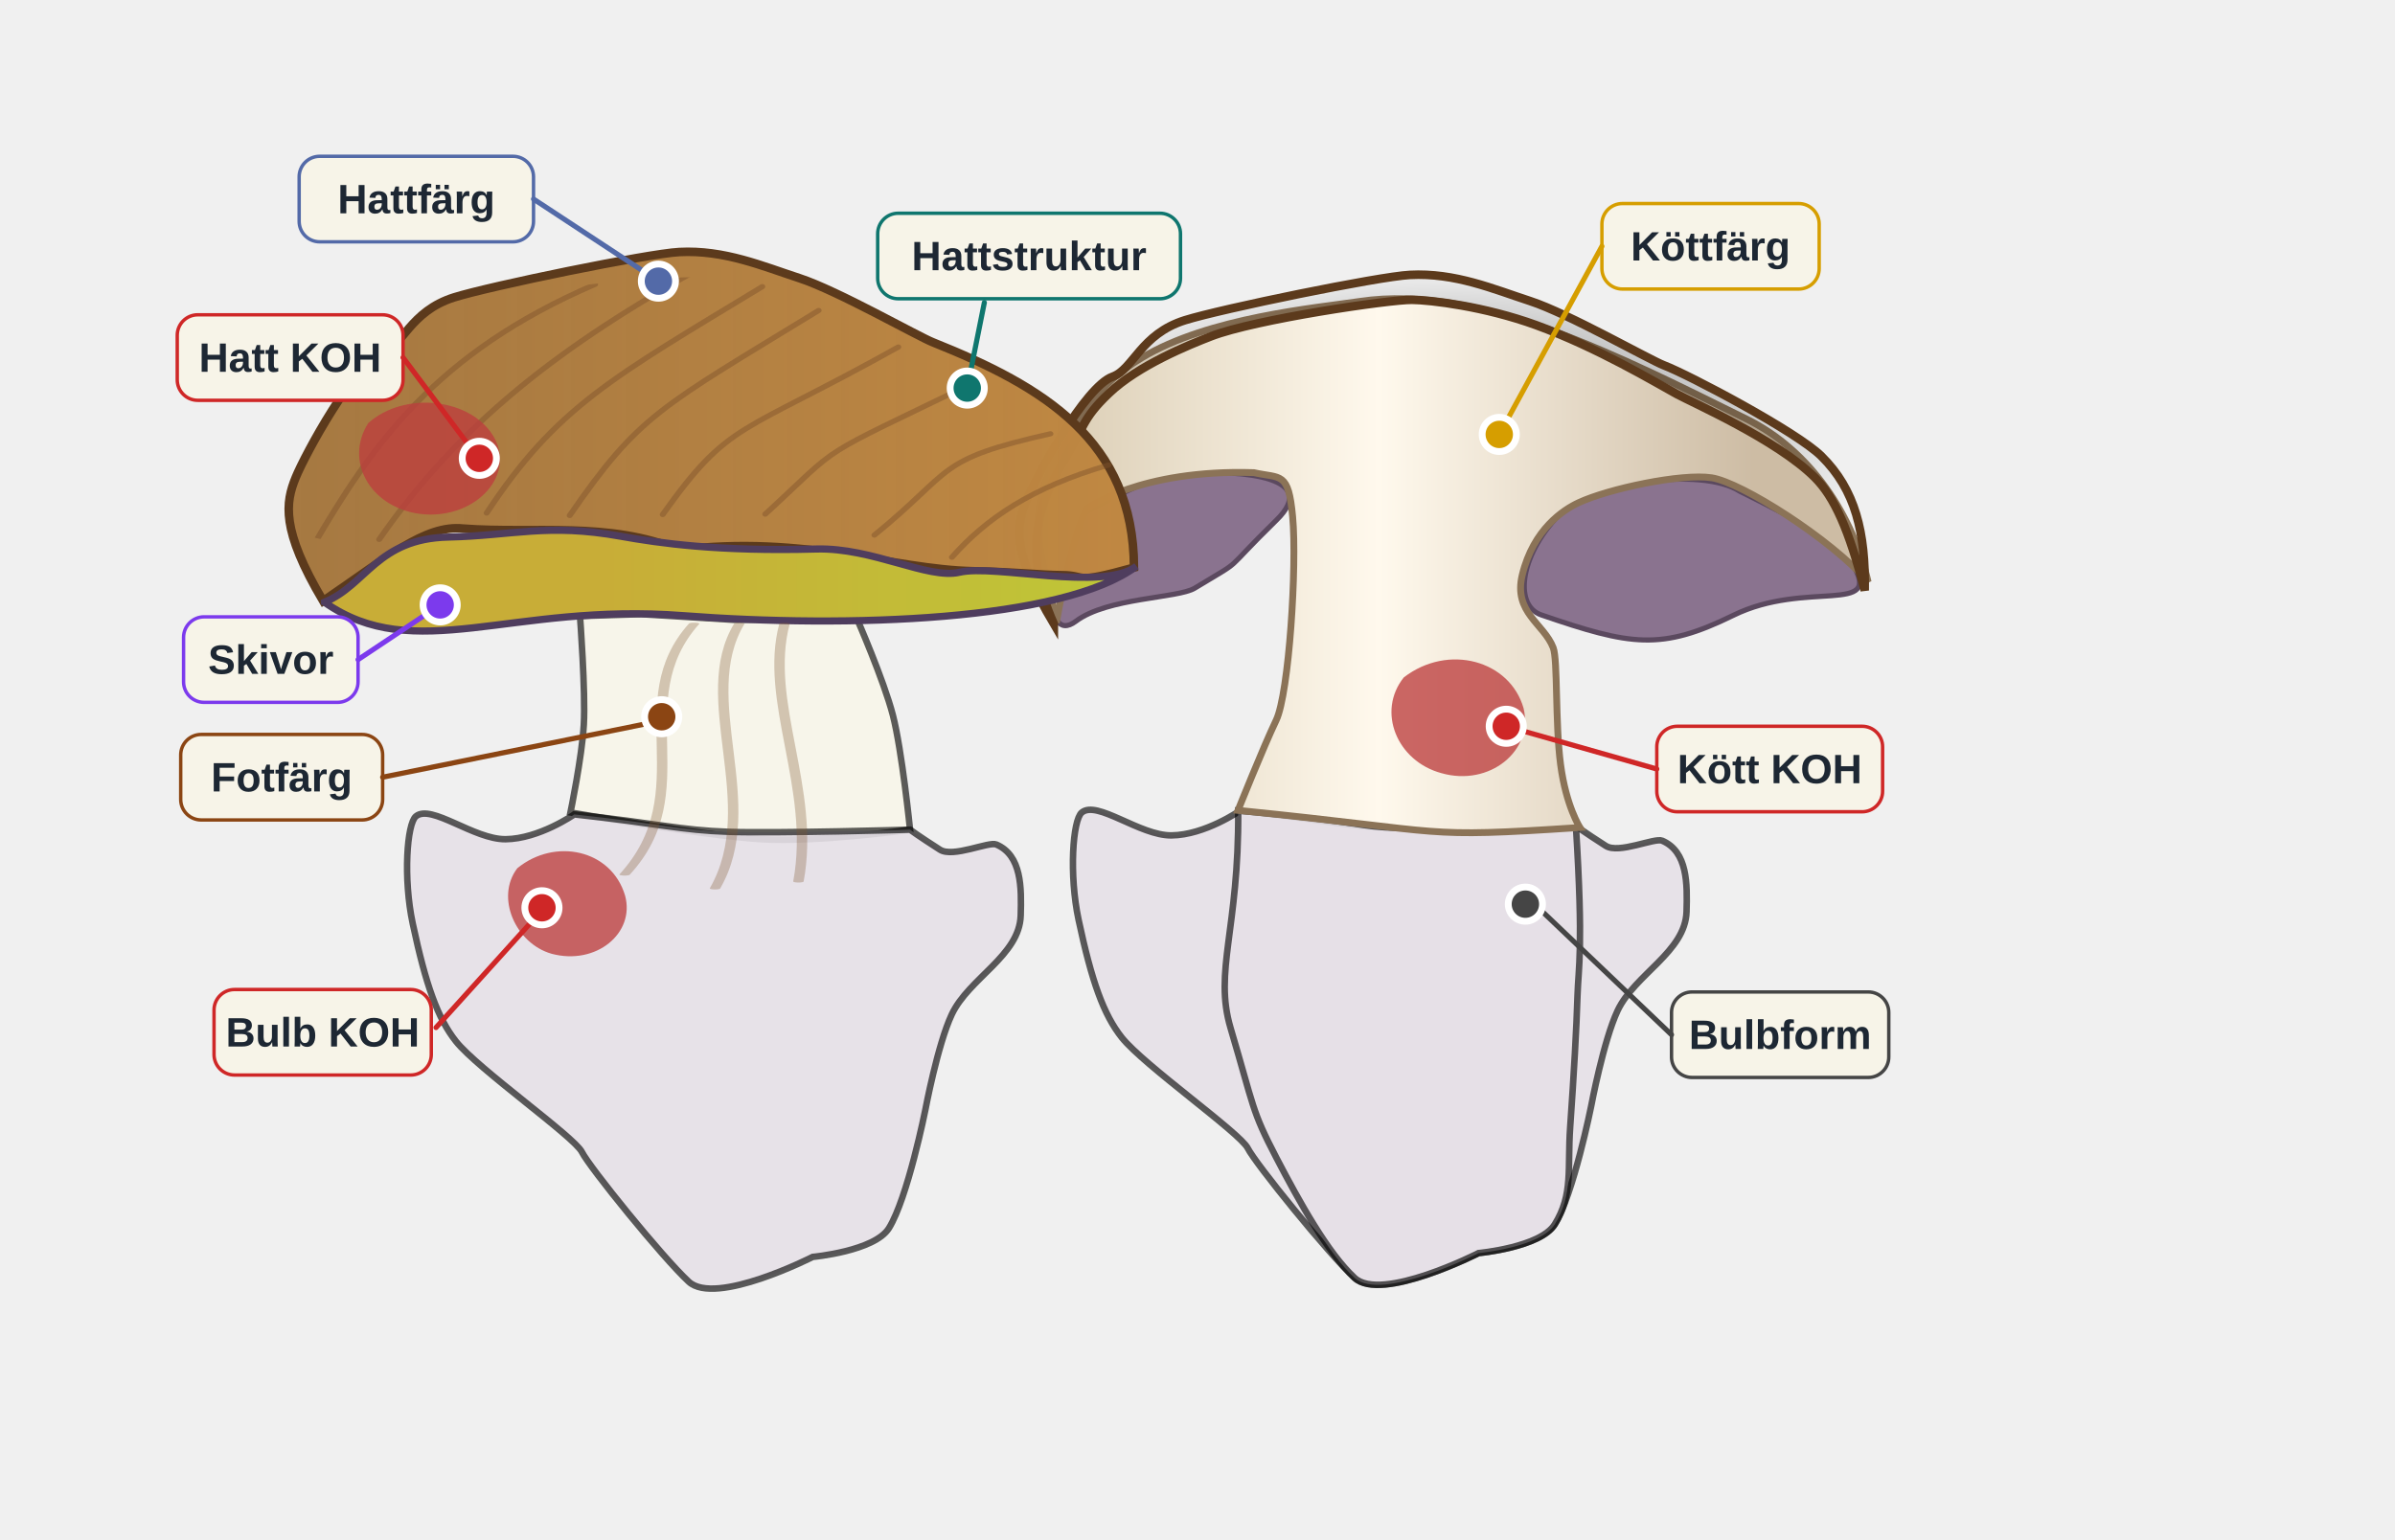
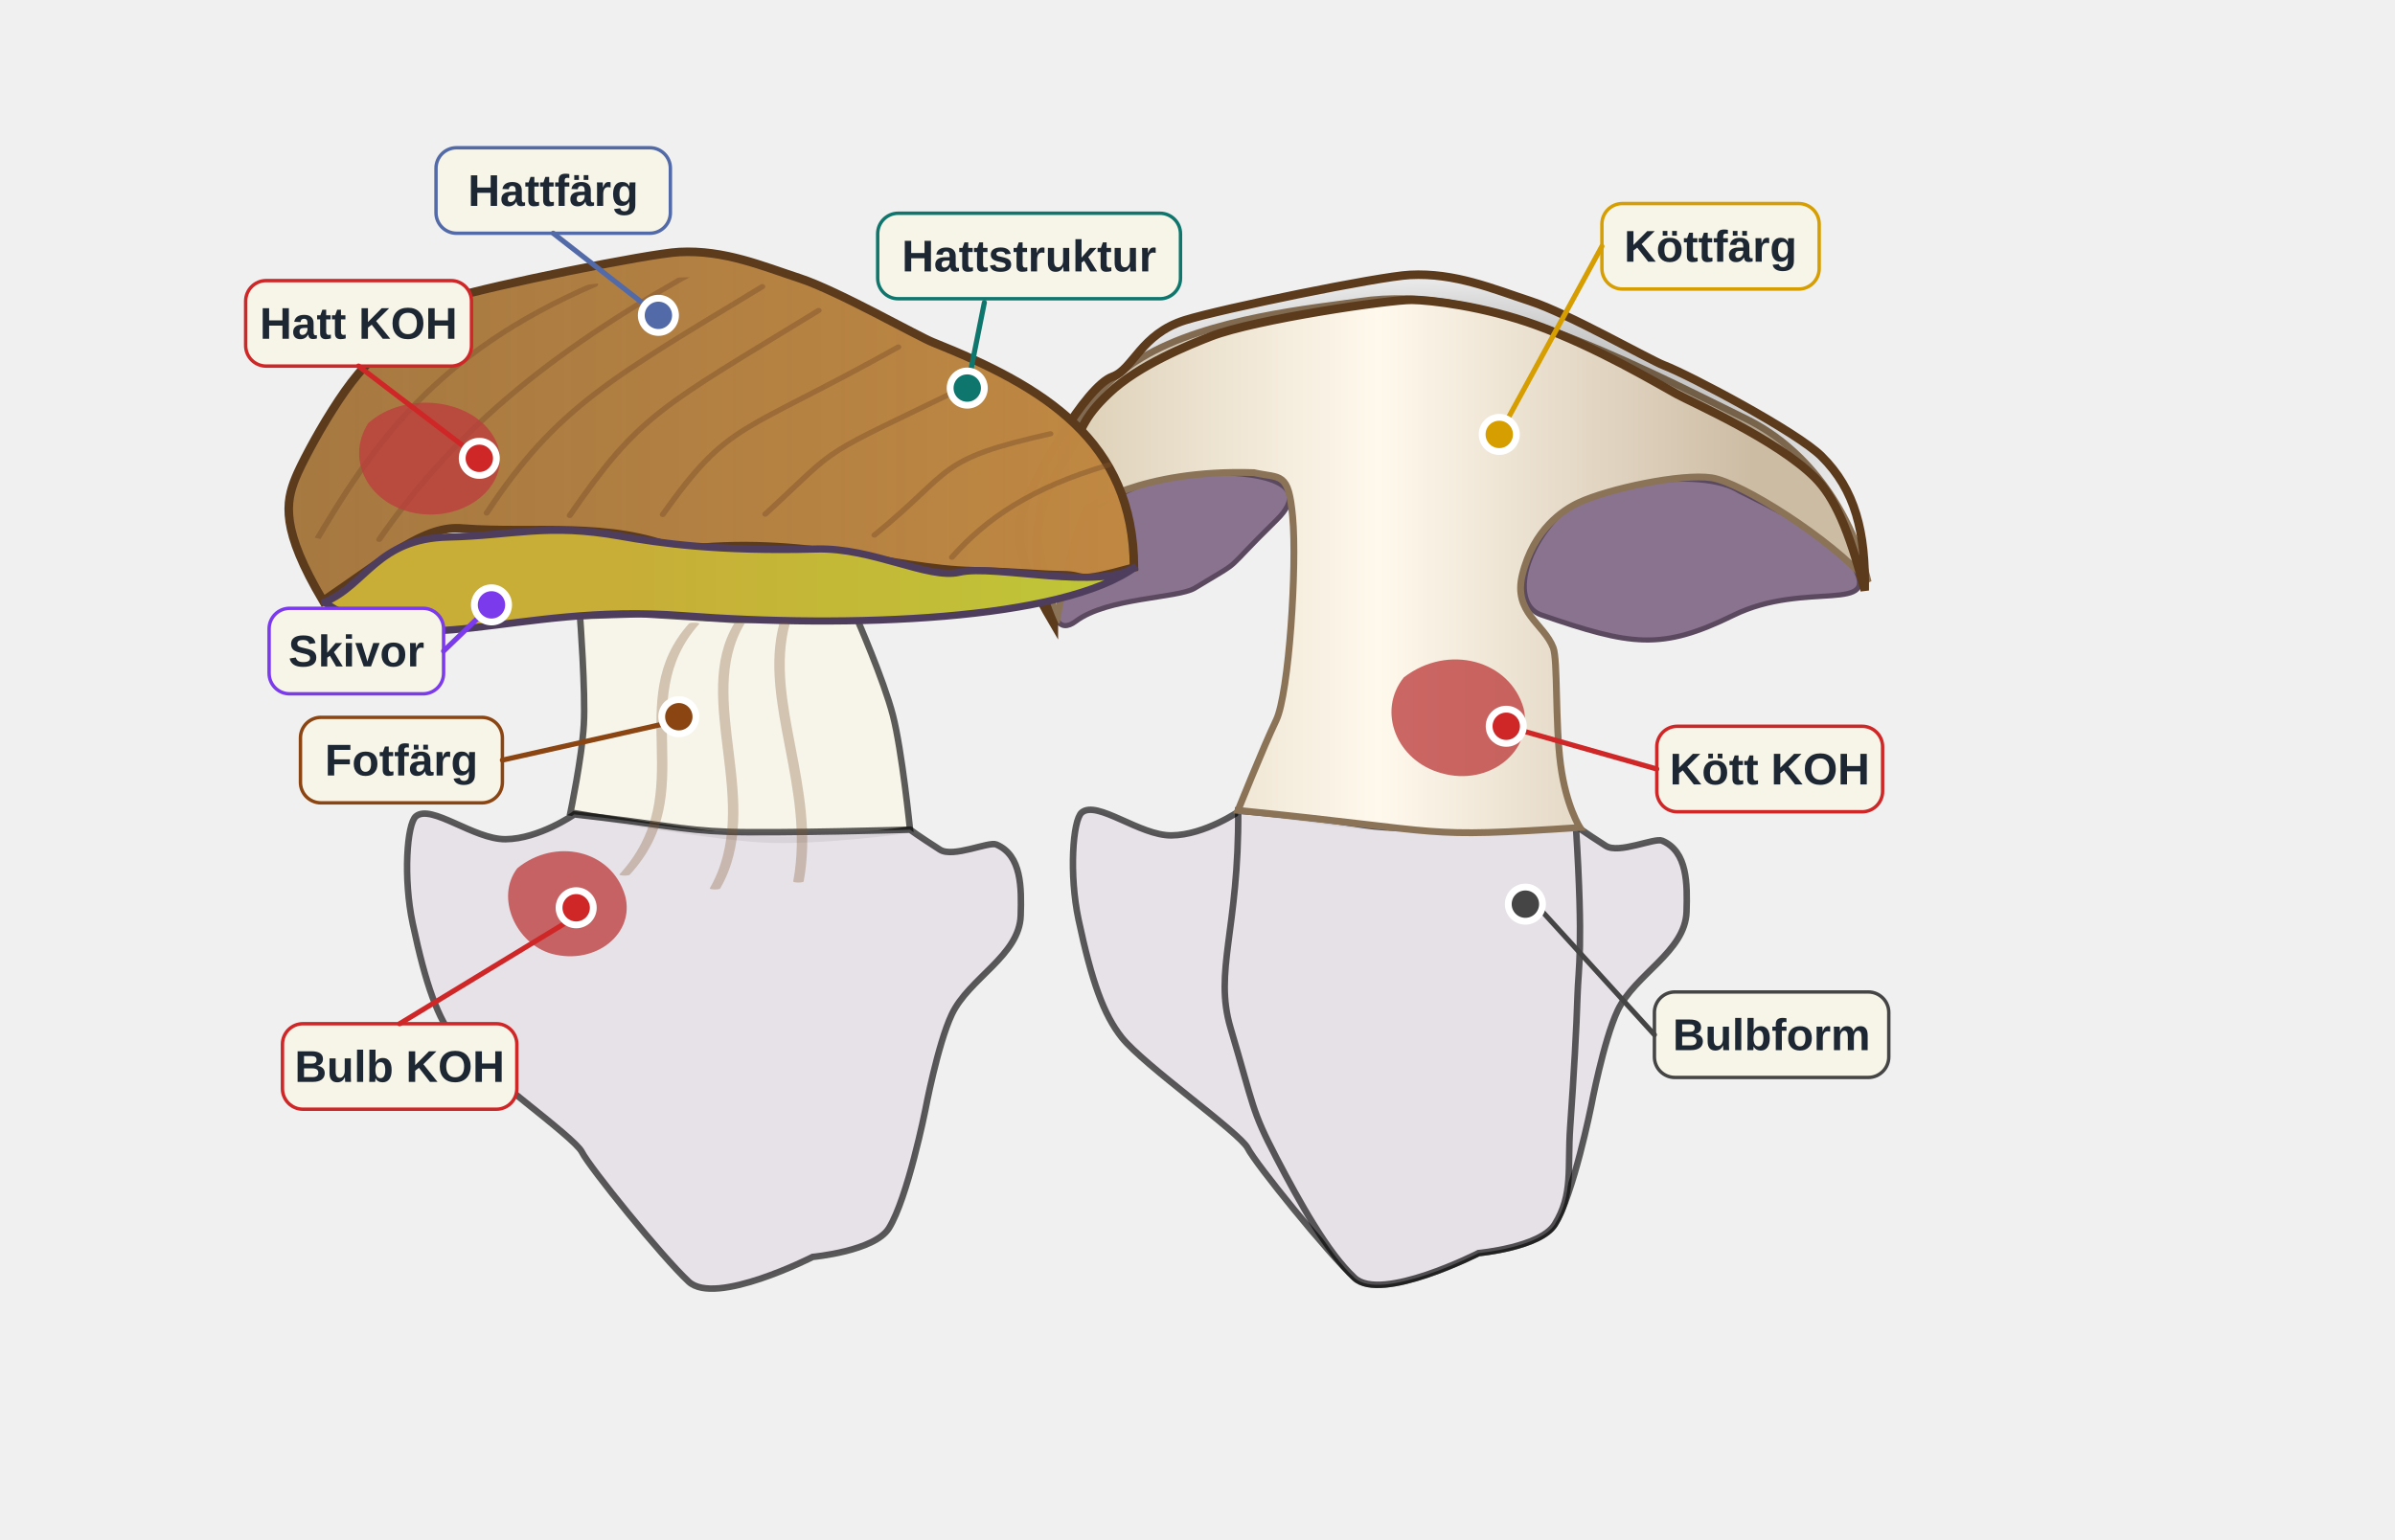
<svg xmlns="http://www.w3.org/2000/svg" xmlns:xlink="http://www.w3.org/1999/xlink" viewBox="0 0 1400 900" width="1400" height="900" version="1.1" id="svg55" xml:space="preserve">
  <defs id="defs14">
    <linearGradient id="linearGradient67">
      <stop style="stop-color:#a17136;stop-opacity:0.938;" offset="0" id="stop67" />
      <stop style="stop-color:#c08842;stop-opacity:1;" offset="1" id="stop68" />
    </linearGradient>
    <linearGradient id="linearGradient64">
      <stop style="stop-color:#000000;stop-opacity:0.73;" offset="0" id="stop64" />
      <stop style="stop-color:#000000;stop-opacity:0;" offset="1" id="stop65" />
    </linearGradient>
    <linearGradient id="linearGradient55">
      <stop style="stop-color:#c8ad37;stop-opacity:1;" offset="0.338" id="stop55" />
      <stop style="stop-color:#bec837;stop-opacity:1;" offset="1" id="stop56" />
    </linearGradient>
    <radialGradient id="capGradient" cx="48%" cy="28%" r="72%">
      <stop offset="0" stop-color="#f3d77c" id="stop1" style="stop-color:#f3d77c;stop-opacity:0;" />
      <stop offset="0.433" stop-color="#d8a43f" id="stop2" />
      <stop offset="100%" stop-color="#9a6326" id="stop3" />
    </radialGradient>
    <linearGradient id="stipeGradient" x1="0%" x2="100%">
      <stop offset="0%" stop-color="#b98f63" id="stop4" />
      <stop offset="25%" stop-color="#ead8b8" id="stop5" />
      <stop offset="55%" stop-color="#f6ead4" id="stop6" />
      <stop offset="82%" stop-color="#d7b58a" id="stop7" />
      <stop offset="100%" stop-color="#9f714f" id="stop8" />
    </linearGradient>
    <linearGradient id="fleshGradient" x1="1023.247" x2="1524.282" gradientTransform="matrix(0.7947127,0,0,1.258316,-187.3606,-4.460966)" y1="142.551" y2="142.551" gradientUnits="userSpaceOnUse">
      <stop offset="0%" stop-color="#ddd0b8" id="stop9" />
      <stop offset="45%" stop-color="#fff9ed" id="stop10" />
      <stop offset="100%" stop-color="#cdbca4" id="stop11" />
    </linearGradient>
    <linearGradient id="gillGradient" x1="51.338" y1="760.224" x2="51.338" y2="917.525" gradientTransform="matrix(3.092222,0,0,0.3560991,-37.36537,0.8241328)" gradientUnits="userSpaceOnUse">
      <stop offset="0%" stop-color="#7c6493" id="stop12" />
      <stop offset="100%" stop-color="#584268" id="stop13" />
    </linearGradient>
    <filter id="softSpot" x="-40%" y="-40%" width="180%" height="180%">
      <feGaussianBlur stdDeviation="5" id="feGaussianBlur13" />
    </filter>
    <clipPath id="capClip">
      <path d="M120 270 C165 105 520 85 610 270 C555 322 175 327 120 270 Z" id="path13" />
    </clipPath>
    <clipPath id="sectionCapClip">
      <path d="M790 270 C845 120 1160 105 1235 275 C1168 325 860 327 790 270 Z" id="path14" />
    </clipPath>
    <style id="style14">
      .label { font: 600 24px Arial, sans-serif; fill:#1d2733; }
      .title { font: 700 38px Arial, sans-serif; fill:#17202a; }
      .subtitle { font: 24px Arial, sans-serif; fill:#667085; }
      .leader { fill:none; stroke-width:3; stroke-linecap:round; }
      .hotspot { cursor:pointer; }
      .box { fill:#fff; stroke-width:2; rx:12; ry:12; }
      .fibre { fill:none; stroke:#7d522b; stroke-width:3; stroke-linecap:round; opacity:.55; }
      .gill-line { fill:none; stroke:#d1bfdc; stroke-width:2; opacity:.85; }
      .section-line { fill:none; stroke:#c7b497; stroke-width:2; opacity:.6; }
    </style>
    <linearGradient xlink:href="#linearGradient55" id="linearGradient56" x1="121.534" y1="299.526" x2="607.64" y2="299.526" gradientUnits="userSpaceOnUse" gradientTransform="translate(66.9145,78.06691)" />
    <radialGradient xlink:href="#linearGradient64" id="radialGradient65" cx="841.873" cy="259.86" fx="841.873" fy="259.86" r="249.566" gradientTransform="matrix(1,0,0,0.4166365,0,151.5926)" gradientUnits="userSpaceOnUse" />
    <linearGradient xlink:href="#linearGradient67" id="linearGradient68" x1="165.17" y1="247.622" x2="664.275" y2="247.622" gradientUnits="userSpaceOnUse" />
  </defs>
  <g id="mushroom-interior" transform="translate(1.115242,2.230483)" style="display:inline">
    <path d="m 631.87,298.227 c -21.802,22.958 -24.003,77.786 -4.106,62.814 18.504,-13.924 59.568,-13.332 69.496,-19.349 30.992,-18.782 14.071,-6.814 47.755,-39.773 25.274,-24.73 -16.897,-29.483 -54.342,-27.496 -17.371,-0.243 -58.803,23.805 -58.803,23.805 z" fill="#8a738f" stroke="#5b495f" stroke-width="3" id="Gill_L" style="display:inline;fill:#8a738f;fill-opacity:1" />
    <path d="m 1081.978,328.108 c 17.573,29.438 -27.561,8.69 -69.841,29.442 -42.279,20.752 -59.86,17.783 -112.352,-0.245 -16.605,-5.703 -12.281,-36.871 12.876,-60.894 16.596,-15.848 80.75,-26.044 103.31,-11.337 0,0 26.03,12.765 43.231,22.564 16.244,9.254 22.777,20.469 22.777,20.469 z" fill="#8a738f" stroke="#5b495f" stroke-width="3" id="Gill_R" style="display:inline" />
    <path style="display:inline;fill:#e6e0e7;fill-opacity:0.9;stroke:#000000;stroke-width:3.8;stroke-dasharray:none;stroke-opacity:0.627" d="m 724.907,473.978 c 49.233,5.268 61.911,9.237 90.328,10.189 28.745,0.963 105.954,-1.267 105.954,-1.267 0,0 4.921,3.665 17.472,11.697 7.619,4.876 28.571,-4.906 32.96,-3.027 14.916,6.383 14.732,25.299 14.252,41.516 -0.695,23.511 -30.327,36.616 -40.324,57.907 -8.209,17.483 -15.438,55.848 -15.438,55.848 0,0 -10.346,51.52 -21.269,69.076 -8.381,13.47 -44.531,16.798 -44.531,16.798 0,0 -56.877,28.996 -72.491,14.498 -15.613,-14.498 -57.993,-66.915 -62.454,-75.836 -4.461,-8.922 -60.79,-48.554 -73.606,-64.684 -10.631,-13.38 -17.568,-32.697 -25.28,-68.882 -5.632,-26.422 -3.406,-58.349 1.86,-62.716 8.949,-7.422 33.848,13.553 52.416,13.383 19.555,-0.179 40.149,-14.498 40.149,-14.498 z" id="Bulb_kantad" transform="translate(-1.115242,-2.230483)" />
    <path style="display:none;fill:#e6e0e7;fill-opacity:0.9;stroke:#000000;stroke-width:3.8;stroke-dasharray:none;stroke-opacity:0.627" d="m 722.677,473.978 c 67.539,6.059 81.985,10.352 98.135,11.305 28.711,1.693 51.286,0.306 100.378,-2.383 18.98,49.727 30.433,50.421 29.936,79.096 -0.335,19.311 -13.222,56.77 -21.014,84.844 -6.443,23.214 -10.346,51.52 -21.269,69.076 -8.381,13.47 -44.531,16.798 -44.531,16.798 0,0 -56.877,28.996 -72.491,14.498 -15.613,-14.498 -57.993,-66.915 -62.454,-75.836 -4.461,-8.922 -15.533,-18.903 -45.725,-60.223 -27.431,-37.541 -3.97,-125.39 39.033,-137.175 z" id="path58" transform="translate(-1.115242,-2.230483)" />
    <path style="display:inline;fill:#e6e0e7;fill-opacity:0.9;stroke:#000000;stroke-width:3.8;stroke-dasharray:none;stroke-opacity:0.627" d="m 723.792,473.978 c 79.807,7.174 66.371,9.237 94.789,10.189 28.745,0.963 53.517,1.422 102.609,-1.267 4.482,72.032 1.437,82.763 0.939,99.171 -0.585,19.305 -2.069,45.617 -4.285,77.037 -1.695,24.032 1.922,39.253 -9.001,56.808 -8.381,13.47 -44.531,16.798 -44.531,16.798 0,0 -56.877,28.996 -72.491,14.498 -15.613,-14.498 -32.159,-44.232 -45.725,-70.26 -14.628,-28.066 -12.867,-28.986 -26.766,-75.836 -9.93,-33.474 4.952,-57.36 4.461,-127.138 z" id="Bulb_saknas" transform="translate(-1.115242,-2.230483)" />
    <path id="section-flesh" class="hotspot" d="m 616.372,361.911 c -4.35,-27.076 -21.646,-60.393 0.175,-95.762 15.9,-25.772 22.103,-42.567 49.673,-59.128 39.468,-23.707 101.713,-29.143 127.668,-33.025 70.248,-10.507 153.472,33.152 225.764,68.712 38.133,18.758 62.476,57.102 71.248,95.323 -21.703,-25.114 -74.052,-58.218 -91.484,-60.892 -17.432,-2.674 -60.248,6.365 -77.82,14.595 -8.685,4.05 -26.339,15.351 -32.876,42.232 -5.351,22 12.699,28.425 18.103,42.578 2.717,7.115 1.072,43.676 4.31,68.295 3.203,24.35 11.303,36.798 11.303,36.798 -95.827,6.304 -72.013,2.808 -199.87,-10.037 0,0 14.81,-37.032 22.305,-52.677 7.495,-15.644 12.27,-90.305 9.629,-118.977 -2.465,-26.768 -6.804,-22.249 -22.682,-25.809 -66.612,-2.106 -97.631,20.942 -97.631,20.942 0,0 -8.082,11.803 -17.814,66.833 z" fill="url(#fleshGradient)" stroke="#8b7357" stroke-width="4" style="display:inline;fill:url(#fleshGradient)" />
    <path id="cap_R" d="m 614.907,362.565 c -24.739,-41.823 -22.02,-57.57 -16.016,-72.241 5.619,-13.731 34.266,-66.572 50.376,-72.298 12.049,-4.283 16.356,-24.904 42.278,-33.009 21.278,-6.653 112.849,-25.521 131.499,-26.5 26.463,-1.389 48.835,8.292 70.324,15.304 22.295,7.275 69.768,34.348 78.156,37.554 14.71,5.622 77.478,38.781 91.982,53.062 20.012,19.704 25.96,44.853 25.396,78.594 -9.168,-35.538 -17.737,-54.653 -29.182,-66.083 -22.08,-22.05 -71.804,-43.885 -80.783,-48.802 -11.649,-6.379 -46.589,-27.354 -82.072,-40.253 -30.396,-11.049 -61.783,-14.688 -72.595,-14.826 -12.851,-0.164 -91.785,11.406 -117.468,21.366 -12.688,4.92 -42.497,16.885 -59.72,33.33 -16.027,15.302 -14.084,19.467 -27.241,41.159 -11.655,19.216 -24.723,49.504 -4.935,93.642 z" fill="url(#capGradient)" stroke="#5c3a1c" stroke-width="5" style="display:inline;fill:url(#radialGradient65);fill-opacity:0.73" />
  </g>
  <g id="mushroom-exterior">
    <g id="cap" class="hotspot">
      <path id="cap_L" d="m 187.77,349.182 c -24.739,-41.823 -22.02,-57.57 -16.016,-72.241 5.619,-13.731 34.266,-66.572 50.376,-72.298 12.049,-4.283 16.356,-24.904 42.278,-33.009 21.278,-6.653 112.849,-25.521 131.499,-26.5 26.463,-1.389 48.835,8.292 70.324,15.304 22.295,7.275 69.768,34.348 78.156,37.554 64.593,25.841 117.124,57.44 117.378,131.655 -36.902,10.261 -26.614,4.554 -41.935,4.446 -13.281,-0.093 -24.285,-1.704 -51.96,-2.334 -48.34,-1.102 -97.379,-21.325 -172.219,-12.418 -40.861,-16.815 -84.016,-9.384 -125.995,-12.5 -22.346,-2.394 -44.798,17.162 -81.886,42.341 z" fill="url(#capGradient)" stroke="#5c3a1c" stroke-width="5" style="display:inline;fill:url(#linearGradient68)" transform="translate(1.115242,2.230483)" />
      <g id="cap-texture-fibrillose" clip-path="url(#capClip)" opacity="0.85" style="display:inline" transform="matrix(1.16424,0,0,1,-5.369584,23.42007)">
        <path d="m 161.379,296.729 c 30,-60 62.01,-113.885 142.01,-153.885" class="fibre" id="path15" />
        <path d="M 195,292 C 235,225 285,178.922 360,130.922" class="fibre" id="path16" />
        <path d="m 248.948,276.58 c 35,-62 63.389,-79.39 138.389,-132.39" class="fibre" id="path17" />
        <path d="m 290.653,278.004 c 35,-59 44.978,-62.892 124.978,-119.892" class="fibre" id="path18" />
        <path d="m 337.359,277.428 c 33.832,-55.309 38.273,-45.933 118.273,-97.933" class="fibre" id="path19" />
        <path d="m 388.854,277.197 c 40.537,-43.387 21.778,-30.126 106.778,-78.126" class="fibre" id="path20" />
        <path d="m 443.643,289.465 c 40.537,-38.387 30.104,-44.007 88.367,-59.242" class="fibre" id="path21" />
        <path d="m 482.569,302.424 c 17.089,-22.514 39.874,-40.84 78.609,-53.929" class="fibre" id="path22" />
      </g>
      <g id="cap-texture-scaly" clip-path="url(#capClip)" display="none" opacity="0.75" transform="translate(49.07063,30.11152)">
        <path d="m 230,200 22,-12 15,18 -24,14 z" fill="#8c5d2c" id="path23" />
        <path d="m 320,160 28,-14 18,20 -31,16 z" fill="#8c5d2c" id="path24" />
        <path d="m 410,180 24,-10 17,17 -27,14 z" fill="#8c5d2c" id="path25" />
        <path d="m 500,220 20,-8 14,14 -22,12 z" fill="#8c5d2c" id="path26" />
      </g>
    </g>
    <path style="fill:#f7f5ea;fill-opacity:0.949;stroke:#000000;stroke-width:3.8;stroke-dasharray:none;stroke-opacity:0.627" d="m 333.457,475.093 c 0,0 78.416,13.599 111.524,15.613 33.109,2.015 86.989,-5.576 86.989,-5.576 0,0 -4.687,-46.201 -10.037,-66.915 -5.35,-20.713 -21.19,-56.877 -21.19,-56.877 l -71.375,1.115 -54.647,-3.346 -35.688,1.115 c 0,0 3.346,44.351 2.23,63.569 -1.115,19.218 -7.807,51.301 -7.807,51.301 z" id="stipe_L" />
    <path id="gills-base" d="m 189.655,352.137 c 52.907,37.165 108.954,0.119 209.582,7.839 96.162,7.377 222.27,3.265 265.125,-28.911 -19.696,14.998 -82.71,-1.302 -103.526,3.559 -18.373,4.291 -50.737,-14.488 -83.62,-13.607 -57.14,1.531 -91.609,-3.373 -114.502,-7.482 -42.786,-7.68 -62.799,-0.36 -100.693,0.507 -41.587,0.951 -47.796,28.021 -72.366,38.094 z" fill="url(#gillGradient)" stroke="#4f3d5e" stroke-width="4.197" style="fill:url(#linearGradient56)" />
    <path style="display:inline;fill:#e6e0e7;fill-opacity:0.9;stroke:#000000;stroke-width:3.8;stroke-dasharray:none;stroke-opacity:0.627" d="m 334.572,473.978 c 49.233,5.268 61.911,9.237 90.328,10.189 28.745,0.963 105.954,-1.267 105.954,-1.267 0,0 4.921,3.665 17.472,11.697 7.619,4.876 28.571,-4.906 32.96,-3.027 14.916,6.383 14.732,25.299 14.252,41.516 -0.695,23.511 -30.327,36.616 -40.324,57.907 -8.209,17.483 -15.438,55.848 -15.438,55.848 0,0 -10.346,51.52 -21.269,69.076 -8.381,13.47 -44.531,16.798 -44.531,16.798 0,0 -56.877,28.996 -72.491,14.498 -15.613,-14.498 -57.993,-66.915 -62.454,-75.836 -4.461,-8.922 -60.79,-48.554 -73.606,-64.684 -10.631,-13.38 -17.568,-32.697 -25.28,-68.882 -5.632,-26.422 -3.406,-58.349 1.86,-62.716 8.949,-7.422 33.848,13.553 52.416,13.383 19.555,-0.179 40.149,-14.498 40.149,-14.498 z" id="Bulb_kantad_L" transform="translate(1.115242,2.230483)" />
    <path style="display:none;fill:#e6e0e7;fill-opacity:0.9;stroke:#000000;stroke-width:3.8;stroke-dasharray:none;stroke-opacity:0.627" d="m 332.342,473.978 c 67.539,6.059 81.985,10.352 98.135,11.305 28.711,1.693 51.286,0.306 100.378,-2.383 18.98,49.727 30.433,50.421 29.936,79.096 -0.335,19.311 -13.222,56.77 -21.014,84.844 -6.443,23.214 -10.346,51.52 -21.269,69.076 -8.381,13.47 -44.531,16.798 -44.531,16.798 0,0 -56.877,28.996 -72.491,14.498 -15.613,-14.498 -57.993,-66.915 -62.454,-75.836 -4.461,-8.922 -15.533,-18.903 -45.725,-60.223 -27.431,-37.541 -3.97,-125.39 39.033,-137.175 z" id="Bulb_rundad_L" transform="translate(1.115242,2.230483)" />
    <path style="display:none;fill:#e6e0e7;fill-opacity:0.9;stroke:#000000;stroke-width:3.8;stroke-dasharray:none;stroke-opacity:0.627" d="m 332.342,476.208 c 79.807,7.174 66.371,9.237 94.789,10.189 28.745,0.963 53.517,1.422 102.609,-1.267 4.482,72.032 1.437,82.763 0.939,99.171 -0.585,19.305 -2.069,45.617 -4.285,77.037 -1.695,24.032 1.922,39.253 -9.001,56.808 -8.381,13.47 -44.531,16.798 -44.531,16.798 0,0 -56.877,28.996 -72.491,14.498 -15.613,-14.498 -32.159,-44.232 -45.725,-70.26 -14.628,-28.066 -12.867,-28.986 -26.766,-75.836 -9.93,-33.474 4.952,-57.36 4.461,-127.138 z" id="Bulb_saknas_L" transform="translate(1.115242,2.230483)" />
    <g id="stipe-fibres" opacity="0.55" transform="matrix(2.032366,0,0,0.4051428,-244.6058,235.8678)">
      <path d="m 320,318 c -20,112 2,242 -20,362" class="fibre" id="path36" />
      <path d="m 333,318 c -13,107.739 7,260.232 -7,382" class="fibre" id="path37" />
      <path d="m 346,318 c -6,112 9,237 4,372" class="fibre" id="path38" />
    </g>
  </g>
  <g id="g_fleshcolor" transform="translate(-131.5985,-115.9851)">
    <rect x="1068" y="235" width="127" height="50" class="box" style="fill:var(--surface-soft, #f7f4e8)" stroke="#d69e00" id="flesh_color_square" />
    <path id="flesh-koh" class="hotspot" d="m 819.487,393.859 c 26,-20 62,-10 70,18 6,25 -20,46 -48,38 -26,-7 -38,-36 -22,-56 z" fill="#bd3d3d" opacity="0.78" style="display:inline" transform="translate(132.7138,118.2156)" />
-     <text x="1131.5" y="260" class="label" text-anchor="middle" dominant-baseline="central" id="text52" style="font-style:normal;font-variant:normal;font-weight:600;font-stretch:normal;font-size:24px;line-height:normal;font-family:Arial, sans-serif">Köttfärg</text>
+     <text x="1131.5" y="260" class="label" text-anchor="middle" dominant-baseline="central" id="text52" style="font-style:normal;font-variant:normal;font-weight:600;font-stretch:normal;font-size:26px;line-height:normal;font-family:Arial, sans-serif">Köttfärg</text>
    <path d="M 1068,260 1008,370" class="leader" stroke="#d69e00" id="path_to_fleash_color" />
    <circle cx="1008" cy="370" r="10" fill="#d69e00" stroke="#ffffff" stroke-width="4" id="circlet_to_fleash_color" />
  </g>
  <g id="g_flesh_KOH" transform="translate(-169.5167,-90.33457)">
    <rect x="1138" y="515" width="132" height="50" class="box" style="fill:var(--surface-soft, #f7f4e8)" stroke="#cf2727" id="flesh_koh_square" />
-     <text x="1204" y="540" class="label" text-anchor="middle" dominant-baseline="central" id="text53" style="font-style:normal;font-variant:normal;font-weight:600;font-stretch:normal;font-size:24px;line-height:normal;font-family:Arial, sans-serif">Kött KOH</text>
+     <text x="1204" y="540" class="label" text-anchor="middle" dominant-baseline="central" id="text53" style="font-style:normal;font-variant:normal;font-weight:600;font-stretch:normal;font-size:26px;line-height:normal;font-family:Arial, sans-serif">Kött KOH</text>
    <path d="M 1138,540 1050,515" class="leader" stroke="#cf2727" id="path_to_flesh_KOH" />
    <circle cx="1050" cy="515" r="10" fill="#cf2727" stroke="#ffffff" stroke-width="4" id="circle_to_flesh_KOH" />
  </g>
  <g id="g_Bulbform" transform="translate(509.6654,-206.3197)">
-     <rect x="467.424" y="786.342" width="127" height="50" class="box" style="fill:var(--surface-soft, #f7f4e8)" stroke="#454545" id="Bulb_koh_square" />
-     <text x="530.924" y="811.342" class="label" text-anchor="middle" dominant-baseline="central" id="Bulbform" style="font-style:normal;font-variant:normal;font-weight:600;font-stretch:normal;font-size:24px;line-height:normal;font-family:Arial, sans-serif">Bulbform</text>
-     <path d="M 467.424,811.342 391.878,739.302" class="leader" stroke="#454545" id="path_bolbform" />
+     <rect x="457.424" y="786.342" width="137" height="50" class="box" style="fill:var(--surface-soft, #f7f4e8)" stroke="#454545" id="Bulb_koh_square" />
+     <text x="525.924" y="811.342" class="label" text-anchor="middle" dominant-baseline="central" id="Bulbform" style="font-style:normal;font-variant:normal;font-weight:600;font-stretch:normal;font-size:26px;line-height:normal;font-family:Arial, sans-serif">Bulbform</text>
+     <path d="M 457.424,811.342 391.878,739.302" class="leader" stroke="#454545" id="path_bolbform" />
    <circle cx="382" cy="735" r="10" fill="#454545" stroke="#ffffff" stroke-width="4" id="circle_bulbform" />
  </g>
  <g id="g_bulbKOH" transform="translate(63.45725,17.84387)">
    <path id="bulb-koh" transform="translate(0,0)" class="hotspot" d="m 238.937,489.836 c 22,-18 55,-11 63,16 6,22 -17,41 -43,34 -21,-6 -33,-33 -20,-50 z" fill="#bd3d3d" opacity="0.78" />
-     <rect x="61.654" y="560.751" width="127" height="50" class="box" style="fill:var(--surface-soft, #f7f4e8)" stroke="#cf2727" id="rect50" />
-     <text x="125.154" y="585.751" class="label" text-anchor="middle" dominant-baseline="central" id="text50" style="font-style:normal;font-variant:normal;font-weight:600;font-stretch:normal;font-size:24px;line-height:normal;font-family:Arial, sans-serif">Bulb KOH</text>
-     <path d="M 191.419,582.986 246.12,522.408" class="leader" stroke="#cf2727" id="path51" />
-     <circle cx="253.346" cy="512.952" r="10" fill="#cf2727" stroke="#ffffff" stroke-width="4" id="circle51" />
+     <rect x="101.654" y="580.751" width="137" height="50" class="box" style="fill:var(--surface-soft, #f7f4e8)" stroke="#cf2727" id="rect50" />
+     <text x="170.154" y="605.751" class="label" text-anchor="middle" dominant-baseline="central" id="text50" style="font-style:normal;font-variant:normal;font-weight:600;font-stretch:normal;font-size:26px;line-height:normal;font-family:Arial, sans-serif">Bulb KOH</text>
+     <path d="M 170.154,580.751 266.12,522.408" class="leader" stroke="#cf2727" id="path51" />
+     <circle cx="273.346" cy="512.952" r="10" fill="#cf2727" stroke="#ffffff" stroke-width="4" id="circle51" />
  </g>
  <g id="g_footcolor" transform="translate(-49.18216,-84.75836)">
-     <rect x="154.814" y="514.211" width="118.046" height="50" class="box" style="fill:var(--surface-soft, #f7f4e8)" stroke="#8b4513" id="rect48" />
-     <text x="213.837" y="539.211" class="label" text-anchor="middle" dominant-baseline="central" id="text48" style="font-style:normal;font-variant:normal;font-weight:600;font-stretch:normal;font-size:24px;line-height:normal;font-family:Arial, sans-serif">Fotfärg</text>
-     <path d="M 272.86,539.211 433.861,506.555" class="leader" stroke="#8b4513" id="path49" />
-     <circle cx="435.985" cy="503.848" r="10" fill="#8b4513" stroke="#ffffff" stroke-width="4" id="circle49" />
+     <rect x="224.814" y="504.211" width="118.046" height="50" class="box" style="fill:var(--surface-soft, #f7f4e8)" stroke="#8b4513" id="rect48" />
+     <text x="283.837" y="529.211" class="label" text-anchor="middle" dominant-baseline="central" id="text48" style="font-style:normal;font-variant:normal;font-weight:600;font-stretch:normal;font-size:26px;line-height:normal;font-family:Arial, sans-serif">Fotfärg</text>
+     <path d="M 342.86,529.211 443.861,506.555" class="leader" stroke="#8b4513" id="path49" />
+     <circle cx="445.985" cy="503.848" r="10" fill="#8b4513" stroke="#ffffff" stroke-width="4" id="circle49" />
  </g>
-   <g id="g_skivor" transform="translate(52.30483,35.68773)">
-     <rect x="55" y="325" width="102" height="50" class="box" style="fill:var(--surface-soft, #f7f4e8)" stroke="#7c3aed" id="rect47" />
-     <text x="106" y="350" class="label" text-anchor="middle" dominant-baseline="central" id="text47" style="font-style:normal;font-variant:normal;font-weight:600;font-stretch:normal;font-size:24px;line-height:normal;font-family:Arial, sans-serif">Skivor</text>
-     <path d="M 157,350 205,318" class="leader" stroke="#7c3aed" id="path48" />
+   <g id="g_skivor" transform="translate(82.30483,35.68773)">
+     <rect x="75" y="320" width="102" height="50" class="box" style="fill:var(--surface-soft, #f7f4e8)" stroke="#7c3aed" id="rect47" />
+     <text x="126" y="345" class="label" text-anchor="middle" dominant-baseline="central" id="text47" style="font-style:normal;font-variant:normal;font-weight:600;font-stretch:normal;font-size:26px;line-height:normal;font-family:Arial, sans-serif">Skivor</text>
+     <path d="M 177,345 205,318" class="leader" stroke="#7c3aed" id="path48" />
    <circle cx="205" cy="318" r="10" fill="#7c3aed" stroke="#ffffff" stroke-width="4" id="circle48" />
  </g>
  <g id="g_hatstructure" transform="translate(168.4015,8.921934)">
    <rect x="344.651" y="115.77" width="177" height="50" class="box" style="fill:var(--surface-soft, #f7f4e8)" stroke="#0f766e" id="rect45" />
-     <text x="433.151" y="140.77" class="label" text-anchor="middle" dominant-baseline="central" id="text45" style="font-style:normal;font-variant:normal;font-weight:600;font-stretch:normal;font-size:24px;line-height:normal;font-family:Arial, sans-serif">Hattstruktur</text>
+     <text x="433.151" y="140.77" class="label" text-anchor="middle" dominant-baseline="central" id="text45" style="font-style:normal;font-variant:normal;font-weight:600;font-stretch:normal;font-size:26px;line-height:normal;font-family:Arial, sans-serif">Hattstruktur</text>
    <path d="m 407,168 -10,50" class="leader" stroke="#0f766e" id="path46" />
    <circle cx="397" cy="218" r="10" fill="#0f766e" stroke="#ffffff" stroke-width="4" id="circle46" />
  </g>
  <g id="g_hatcolor" transform="translate(114.8699,-73.60595)">
-     <rect x="60" y="165" width="137" height="50" class="box" style="fill:var(--surface-soft, #f7f4e8)" stroke="#536aa8" id="rect44" />
-     <text x="128.5" y="190" class="label" text-anchor="middle" dominant-baseline="central" id="text44" style="font-style:normal;font-variant:normal;font-weight:600;font-stretch:normal;font-size:24px;line-height:normal;font-family:Arial, sans-serif">Hattfärg</text>
-     <path d="M 197,190 270,238" class="leader" stroke="#536aa8" id="path45" />
-     <circle cx="270" cy="238" r="10" fill="#536aa8" stroke="#ffffff" stroke-width="4" id="circle45" />
+     <rect x="140" y="160" width="137" height="50" class="box" style="fill:var(--surface-soft, #f7f4e8)" stroke="#536aa8" id="rect44" />
+     <text x="208.5" y="185" class="label" text-anchor="middle" dominant-baseline="central" id="text44" style="font-style:normal;font-variant:normal;font-weight:600;font-stretch:normal;font-size:26px;line-height:normal;font-family:Arial, sans-serif">Hattfärg</text>
+     <path d="M 208.5,210 270,258" class="leader" stroke="#536aa8" id="path45" />
+     <circle cx="270" cy="258" r="10" fill="#536aa8" stroke="#ffffff" stroke-width="4" id="circle45" />
  </g>
  <g id="g_capKOH" transform="translate(-496.394,49.07063)">
    <path id="cap-koh" class="hotspot" d="m 215.223,247.454 c 21,-19 61,-15 74,9 12,23 -13,48 -44,44 -29,-4 -44,-31 -30,-53 z" fill="#bd3d3d" opacity="0.78" transform="translate(496.394,-49.07063)" />
-     <rect x="600" y="135" width="132" height="50" class="box" style="fill:var(--surface-soft, #f7f4e8)" stroke="#cf2727" id="rect46" />
-     <text x="666" y="160" class="label" text-anchor="middle" dominant-baseline="central" id="text46" style="font-style:normal;font-variant:normal;font-weight:600;font-stretch:normal;font-size:24px;line-height:normal;font-family:Arial, sans-serif">Hatt KOH</text>
-     <path d="M 775.316,217.881 732,160" class="leader" stroke="#cf2727" id="path47" />
+     <rect x="640" y="115" width="132" height="50" class="box" style="fill:var(--surface-soft, #f7f4e8)" stroke="#cf2727" id="rect46" />
+     <text x="706" y="140" class="label" text-anchor="middle" dominant-baseline="central" id="text46" style="font-style:normal;font-variant:normal;font-weight:600;font-stretch:normal;font-size:26px;line-height:normal;font-family:Arial, sans-serif">Hatt KOH</text>
+     <path d="M 706,165 775.316,217.881" class="leader" stroke="#cf2727" id="path47" />
    <circle cx="776.58" cy="218.922" r="10" fill="#cf2727" stroke="#ffffff" stroke-width="4" id="circle47" />
  </g>
</svg>
